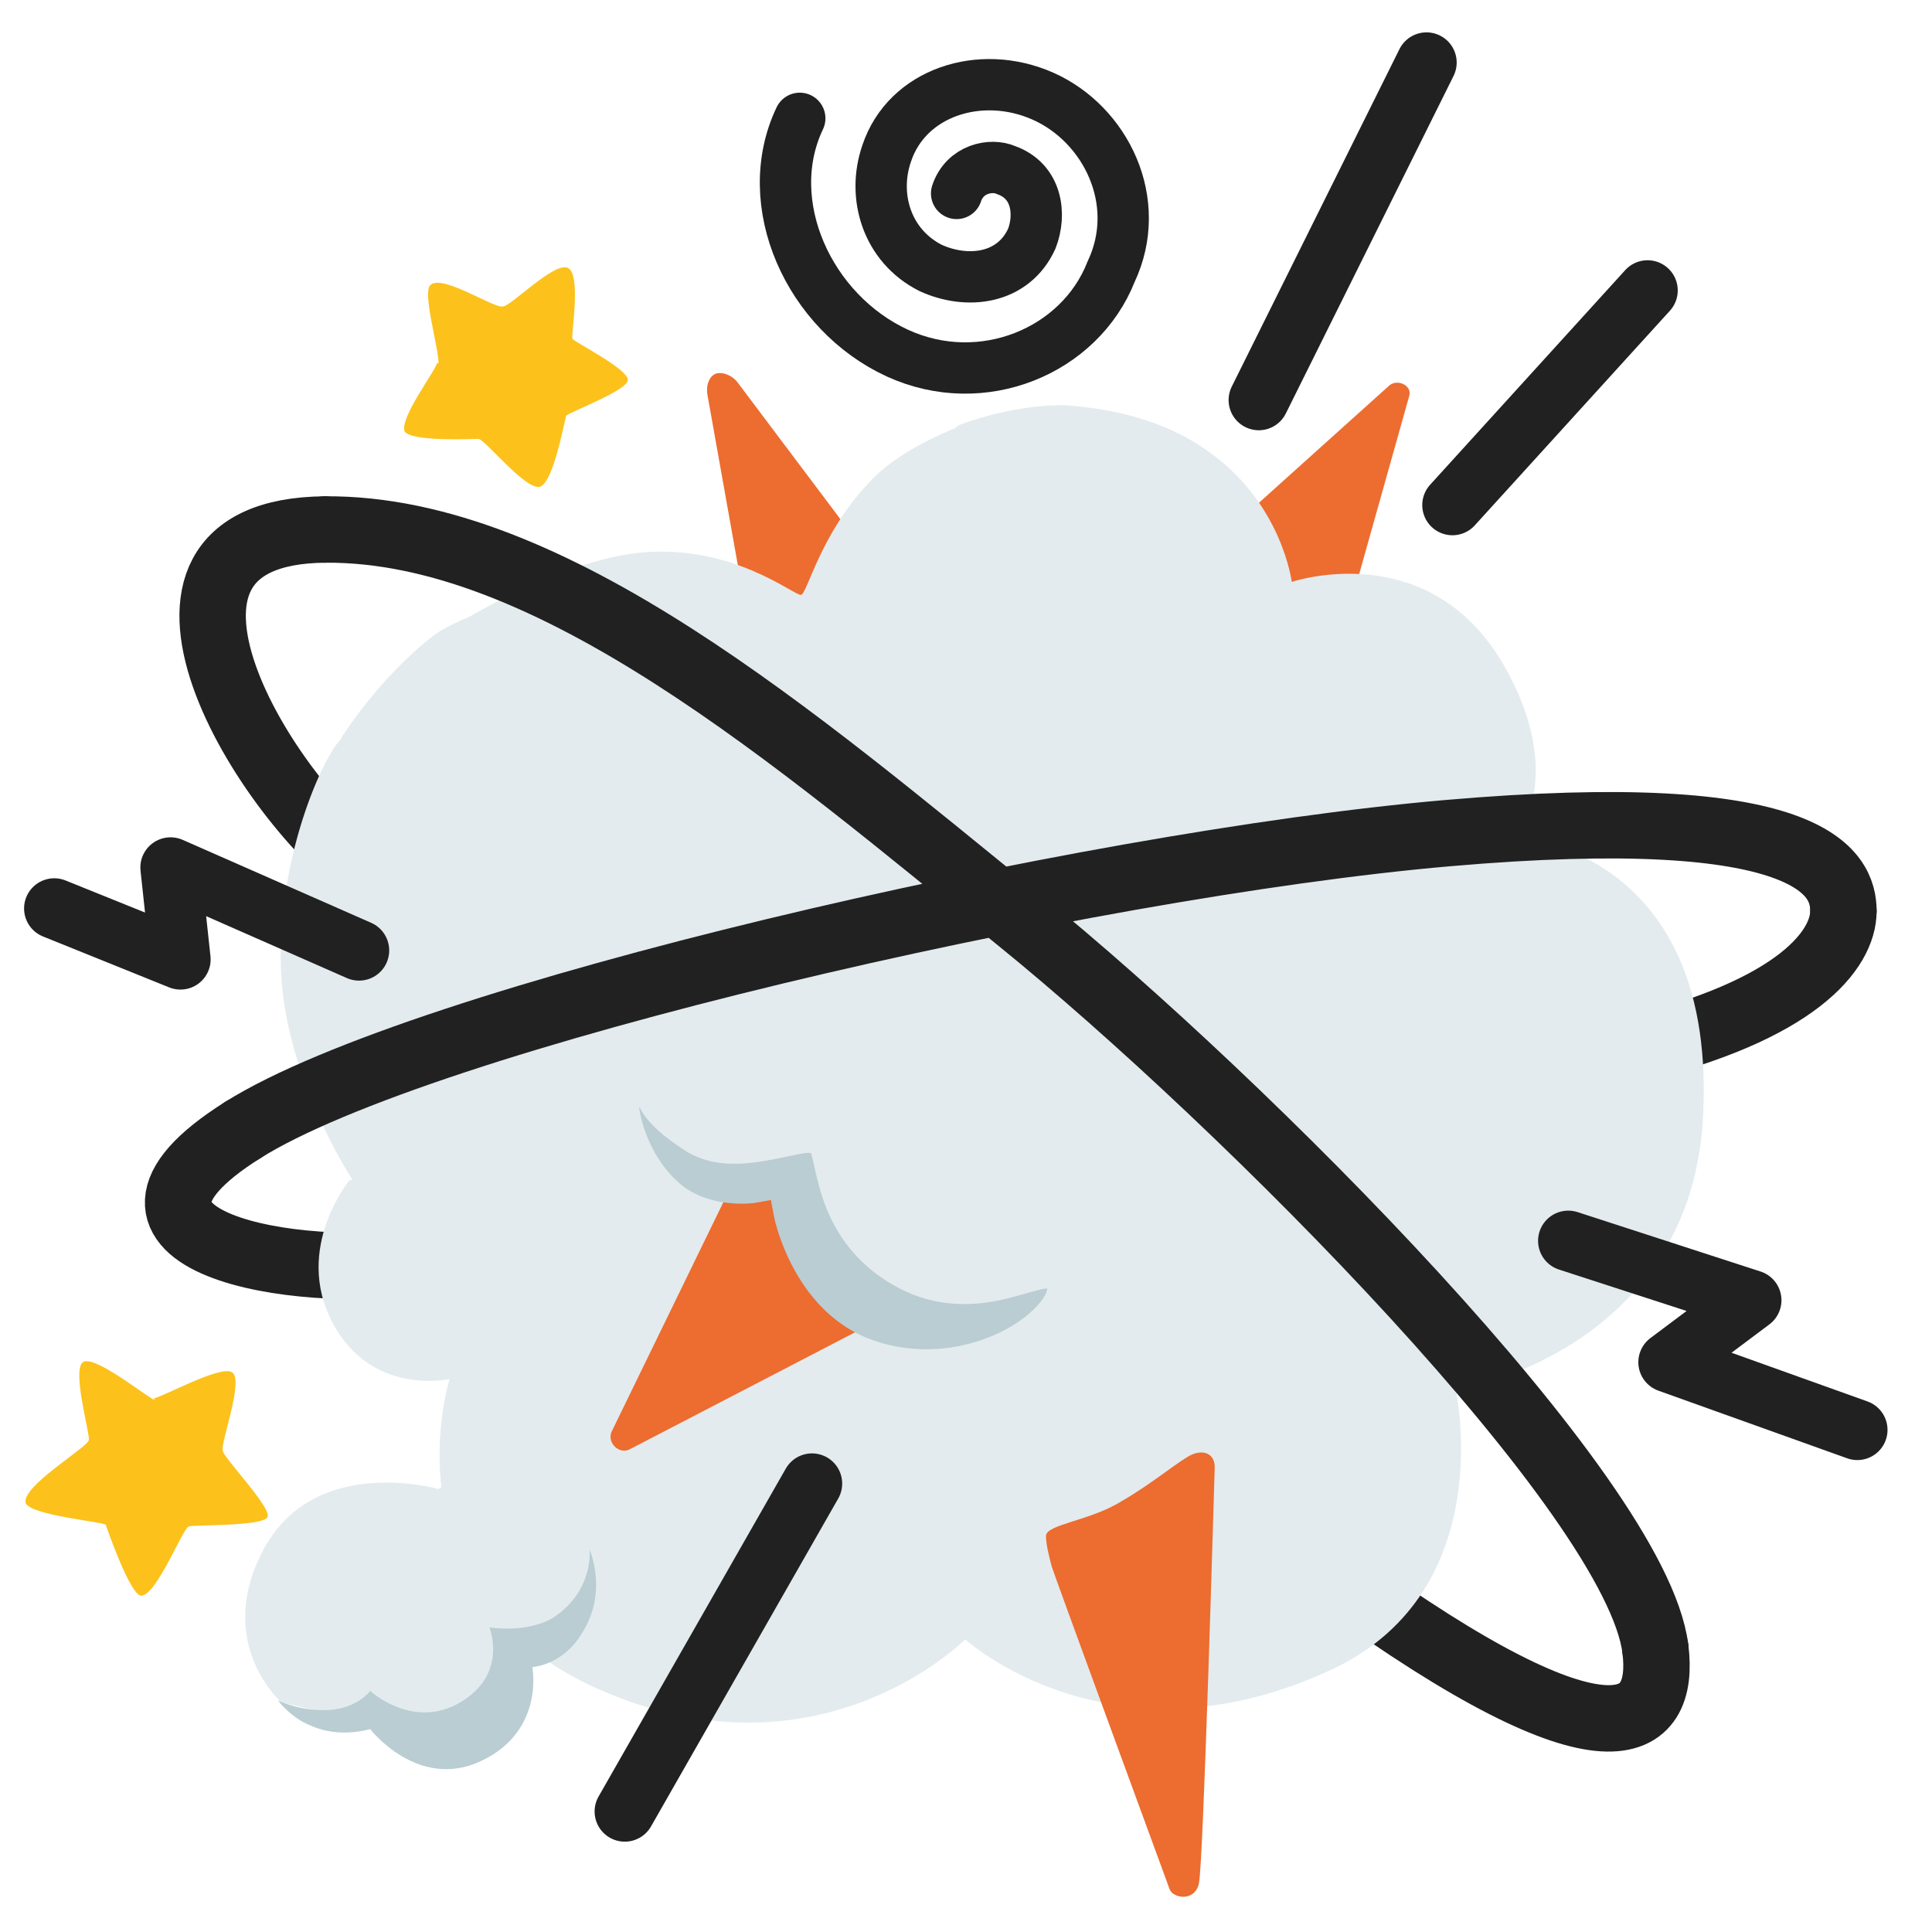
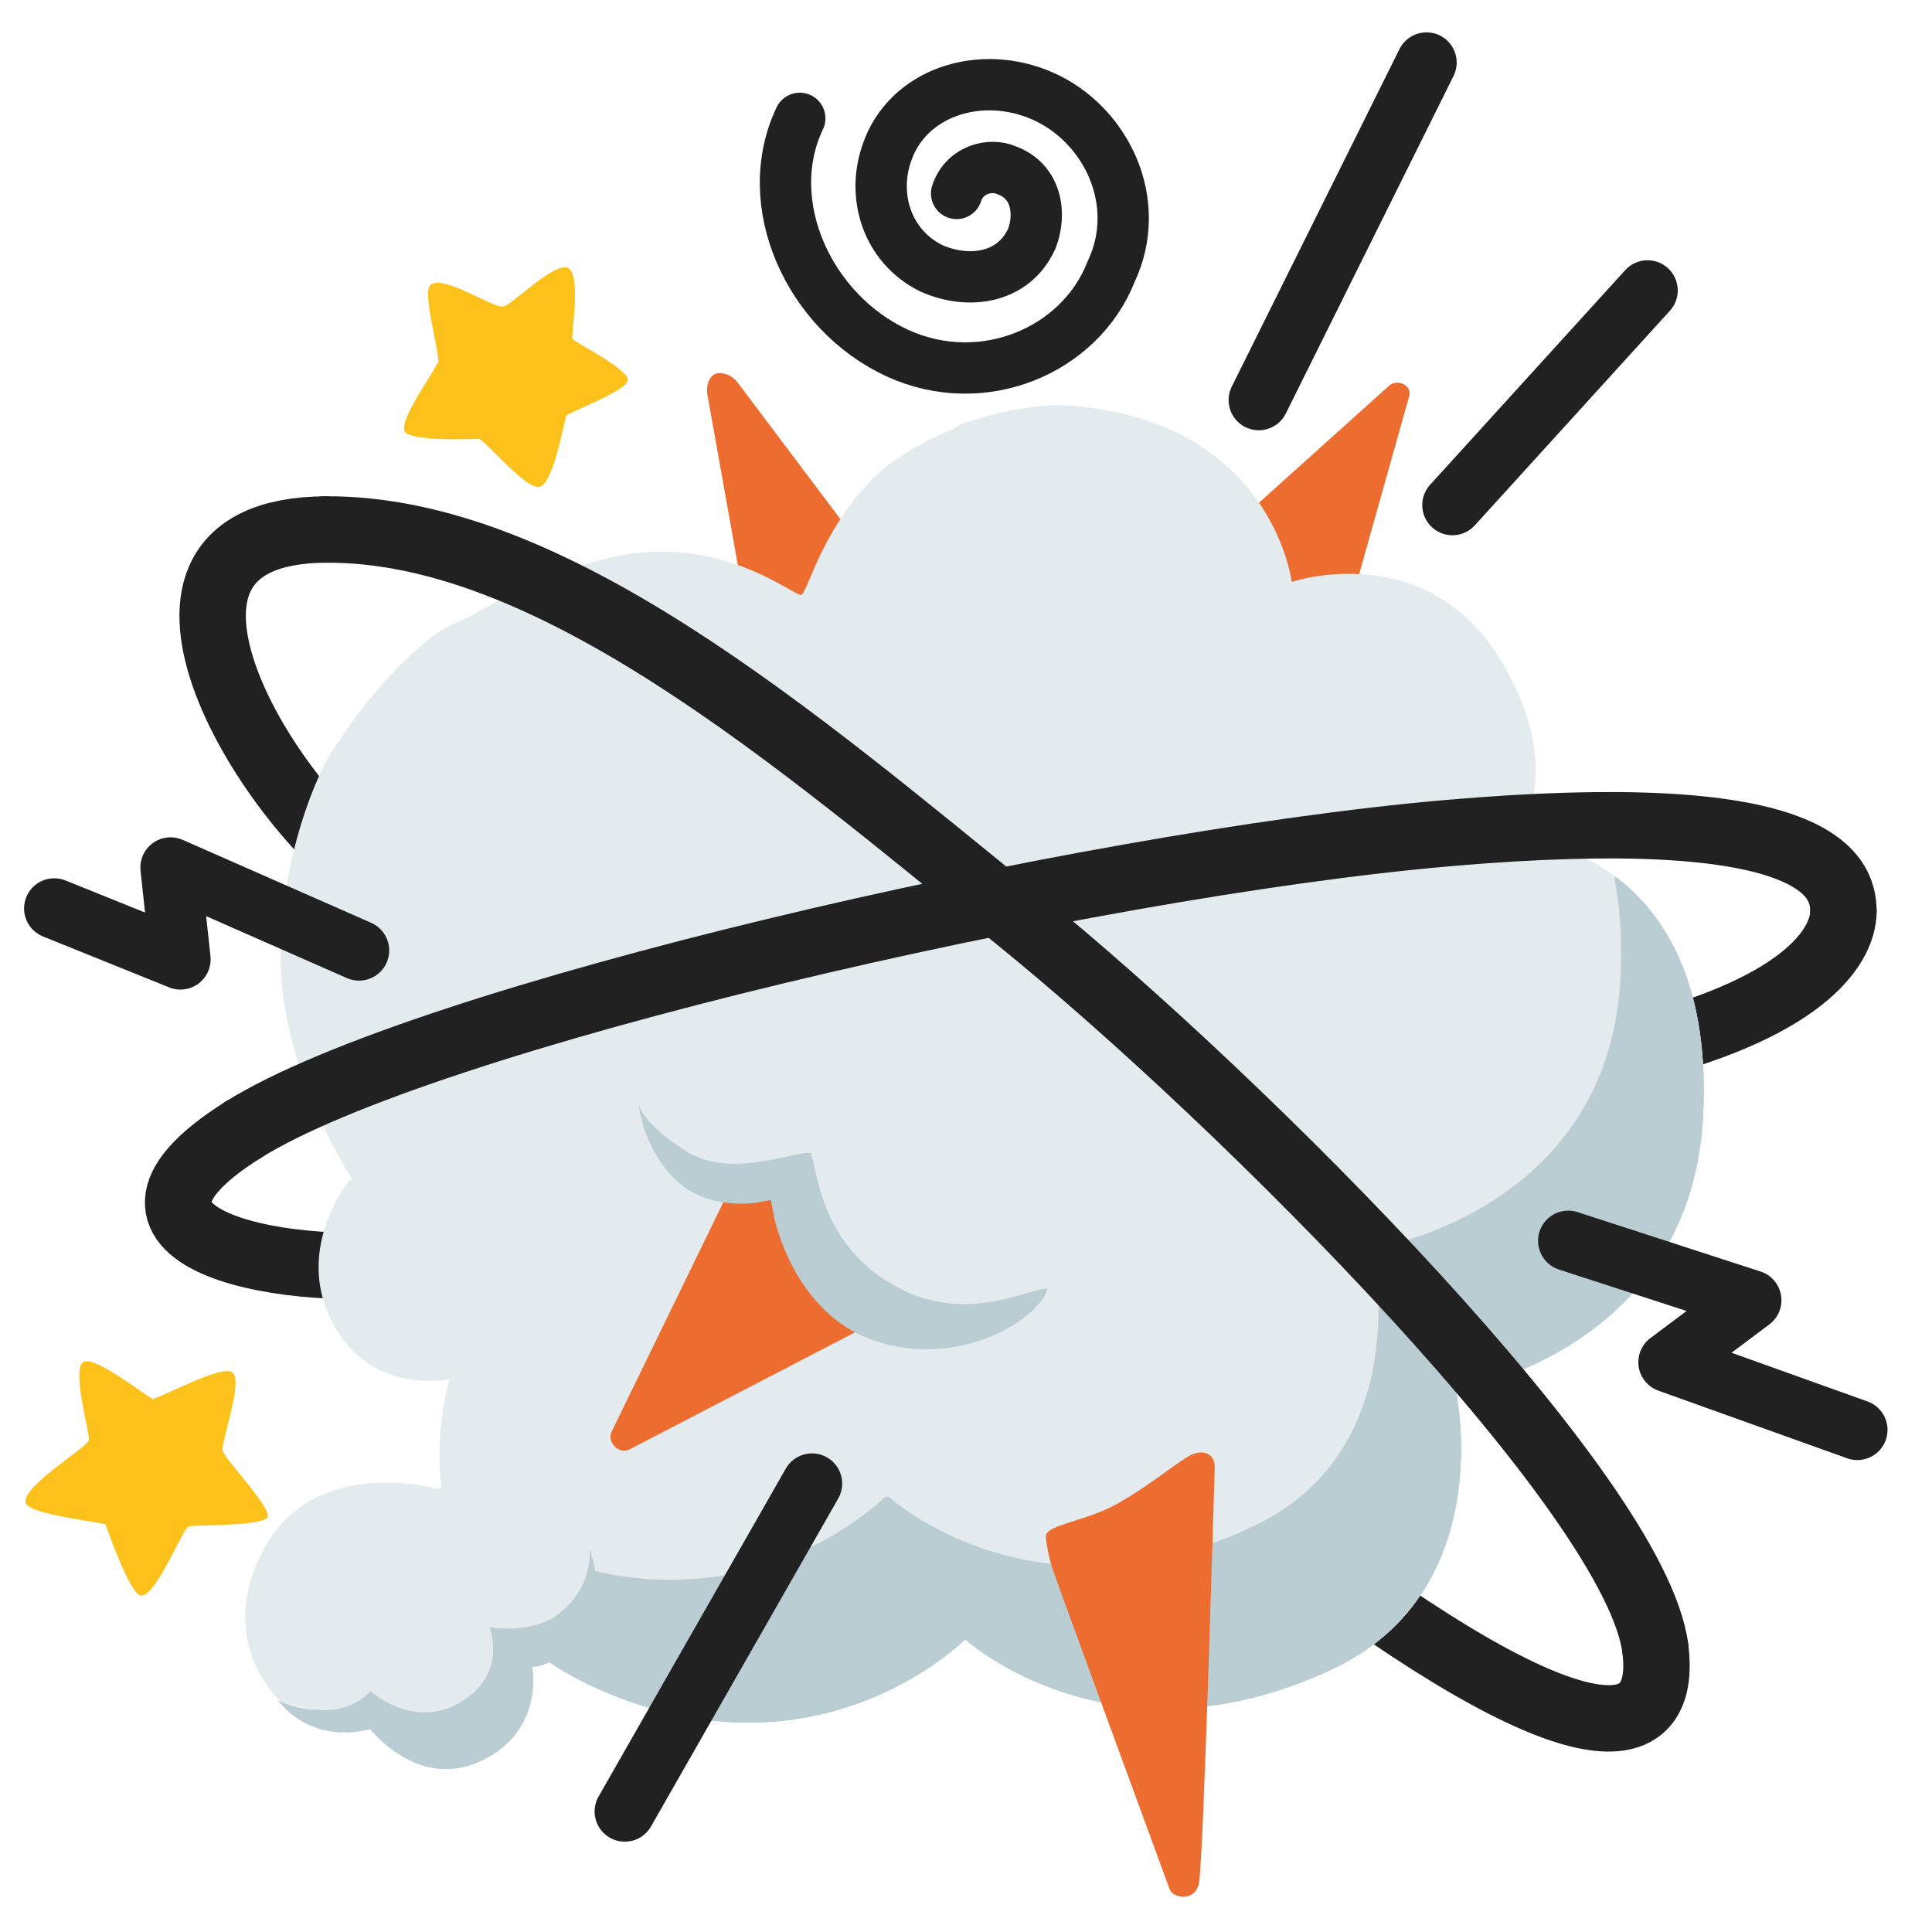
<svg xmlns="http://www.w3.org/2000/svg" version="1.1" id="Layer_1" x="0" y="0" viewBox="0 0 128 128" style="enable-background:new 0 0 128 128;" xml:space="preserve">
  <defs id="defs25">
    <clipPath clipPathUnits="userSpaceOnUse" id="clipPath42">
-       <g id="g45" transform="matrix(1.0206,0,0,1.0206,-2.0611,-1.068278)" style="stroke-width:0.98">
-         <path style="fill:#e3ebee;fill-opacity:1;stroke-width:0.98" d="m 23.22,67.42 -0.6,-10.7 2.2,-5.6 c 0,0 2.4,-3.7 5.9,-6.3 3.5,-2.5 16,-4.3 16,-4.3 l 8.4,3.2 2.7,-6.7 6.5,-5.2 c 0,0 3.7,-1.4 7.1,-1.2 3.4,0.2 8.3,2.9 8.3,2.9 l 3.7,5.3 1.5,3.7 9.5,0.9 4.3,6.1 -0.2,7.9 9.5,12.8 -7.6,13.2 -24.5,21.2 -23,2.4 -12.7,-9.4 -11.4,-16.2 -5.6,-14.1 h -0.1 c 0,0 0.1,0.1 0.1,0.1 z" id="path43" />
-         <path style="fill:#e3ebee;fill-opacity:1;stroke-width:0.98" d="m 25.52,78.52 c 0,0 -4.4,-6.4 -4.6,-13.2 -0.2,-7.7 3.4,-14.3 4.1,-14.2 0.3,0 -3,6 0.2,18.7 2.5,9.7 10.2,13.5 10.2,13.5 0,0 -2.5,14.8 16.7,20.1 22.6,6.3 31.8,-9.1 32.6,-13 0.6,-2.3 0,-4.4 3.3,-5 5.4,-1 9.5,-1.3 12.5,-9.6 4.3,-12 -6.6,-16.5 -6.6,-16.5 0,0 3.3,-5.3 0,-10.9 -3.3,-5.6 -9.5,-3.4 -10.2,-3.1 -0.7,0.3 -1.1,-0.2 -1,-1 0.1,-0.8 1,-5.6 -4.2,-9.4 -5.2,-3.8 -8.041,-4.317 -8.041,-4.317 0,0 5.776,-0.126 10.041,3.017 4.5,3.2 5.1,7.9 5.1,7.9 0,0 8.8,-2.9 13.6,5.2 4,6.8 0.8,10.6 0.8,10.6 0,0 13,0.7 11.9,17.6 -1,14.3 -15.8,16.6 -15.8,16.6 0,0 2.8,12.3 -7.8,17.2 -14.2,6.5 -23.6,-1.8 -23.6,-1.8 0,0 -9.6,9.4 -24.1,2.8 -13.1,-6.1 -8.9,-18.9 -8.9,-18.9 0,0 -5,1.1 -7.5,-3.5 -2.5,-4.6 1.1,-8.8 1.1,-8.8 z" id="path44" />
-         <path style="fill:#e3ebee;fill-opacity:1;stroke-width:0.98" d="m 29.52,45.92 c 0.2,0.3 8.5,-3.6 14.6,-3.1 7.5,0.5 10.6,3.5 11.6,3.2 0.7,-0.2 1,-5.2 4.6,-9.1 3.4,-3.9 6.518,-5.832 6.518,-5.832 0,0 -5.618,1.432 -8.318,4.332 -3.1,3.2 -3.9,6.8 -4.3,6.9 -0.4,0.1 -4.4,-3.2 -10.4,-2.6 -6,0.6 -14.5,5.9 -14.2,6.3 v 0 z" id="path45" />
-       </g>
+       <path style="fill:#e3ebee;fill-opacity:1;stroke-width:0.98" d="m 23.22,67.42 -0.6,-10.7 2.2,-5.6 c 0,0 2.4,-3.7 5.9,-6.3 3.5,-2.5 16,-4.3 16,-4.3 l 8.4,3.2 2.7,-6.7 6.5,-5.2 c 0,0 3.7,-1.4 7.1,-1.2 3.4,0.2 8.3,2.9 8.3,2.9 l 3.7,5.3 1.5,3.7 9.5,0.9 4.3,6.1 -0.2,7.9 9.5,12.8 -7.6,13.2 -24.5,21.2 -23,2.4 -12.7,-9.4 -11.4,-16.2 -5.6,-14.1 h -0.1 c 0,0 0.1,0.1 0.1,0.1 z" id="path43" transform="matrix(1.0206,0,0,1.0206,-2.0611,-1.068278)" />
+       <path style="fill:#e3ebee;fill-opacity:1;stroke-width:0.98" d="m 25.52,78.52 c 0,0 -4.4,-6.4 -4.6,-13.2 -0.2,-7.7 3.4,-14.3 4.1,-14.2 0.3,0 -3,6 0.2,18.7 2.5,9.7 10.2,13.5 10.2,13.5 0,0 -2.5,14.8 16.7,20.1 22.6,6.3 31.8,-9.1 32.6,-13 0.6,-2.3 0,-4.4 3.3,-5 5.4,-1 9.5,-1.3 12.5,-9.6 4.3,-12 -6.6,-16.5 -6.6,-16.5 0,0 3.3,-5.3 0,-10.9 -3.3,-5.6 -9.5,-3.4 -10.2,-3.1 -0.7,0.3 -1.1,-0.2 -1,-1 0.1,-0.8 1,-5.6 -4.2,-9.4 -5.2,-3.8 -8.041,-4.317 -8.041,-4.317 0,0 5.776,-0.126 10.041,3.017 4.5,3.2 5.1,7.9 5.1,7.9 0,0 8.8,-2.9 13.6,5.2 4,6.8 0.8,10.6 0.8,10.6 0,0 13,0.7 11.9,17.6 -1,14.3 -15.8,16.6 -15.8,16.6 0,0 2.8,12.3 -7.8,17.2 -14.2,6.5 -23.6,-1.8 -23.6,-1.8 0,0 -9.6,9.4 -24.1,2.8 -13.1,-6.1 -8.9,-18.9 -8.9,-18.9 0,0 -5,1.1 -7.5,-3.5 -2.5,-4.6 1.1,-8.8 1.1,-8.8 z" id="path44" transform="matrix(1.0206,0,0,1.0206,-2.0611,-1.068278)" />
+       <path style="fill:#e3ebee;fill-opacity:1;stroke-width:0.98" d="m 29.52,45.92 c 0.2,0.3 8.5,-3.6 14.6,-3.1 7.5,0.5 10.6,3.5 11.6,3.2 0.7,-0.2 1,-5.2 4.6,-9.1 3.4,-3.9 6.518,-5.832 6.518,-5.832 0,0 -5.618,1.432 -8.318,4.332 -3.1,3.2 -3.9,6.8 -4.3,6.9 -0.4,0.1 -4.4,-3.2 -10.4,-2.6 -6,0.6 -14.5,5.9 -14.2,6.3 v 0 z" id="path45" transform="matrix(1.0206,0,0,1.0206,-2.0611,-1.068278)" />
    </clipPath>
  </defs>
  <path id="path48" style="fill:none;fill-opacity:1;stroke:#212121;stroke-width:4.4;stroke-linecap:round;stroke-linejoin:miter;stroke-miterlimit:2;stroke-dasharray:none;stroke-opacity:1" d="M 27.924,83.547 C 19.888,84.841 4.233,82.333 16.079,74.871 M 122.131,60.362 c 0,2.517 -2.988,6.577 -14.142,9.23 M 24.649,57.965 C 17.662,53.164 6.55,35.206 21.535,35.081 m 88.138,74.156 c 0.673,5.375 -2.976,8.424 -20.991,-4.616" />
  <path id="path3" style="fill:#ed6c30;stroke-width:1" d="m 83.406,33.312 8.586,-7.725 c 0.543,-0.542 1.576,-0.065 1.376,0.637 L 89.358,40.493 84.314,40.29 Z M 49.297,39.763 46.859,26.097 c -0.086,-0.615 0.15,-1.171 0.545,-1.331 0.396,-0.16 1.054,0.061 1.433,0.531 l 7.965,10.592 -1.348,6.043 z" />
  <g id="g48" transform="matrix(1.014325,0,0,1.014325,-0.9614826,-1.800214)" style="stroke-width:0.986">
    <g id="g27" transform="matrix(1.0206,0,0,1.056086,-2.0611,-4.065038)" style="stroke-width:0.95">
      <path style="fill:#e3ebee;fill-opacity:1;stroke-width:0.95" d="m 23.22,67.42 -0.6,-10.7 2.2,-5.6 c 0,0 2.4,-3.7 5.9,-6.3 3.5,-2.5 16,-4.3 16,-4.3 l 8.4,3.2 2.7,-6.7 6.5,-5.2 c 0,0 3.7,-1.4 7.1,-1.2 3.4,0.2 8.3,2.9 8.3,2.9 l 3.7,5.3 1.5,3.7 9.5,0.9 4.3,6.1 -0.2,7.9 9.5,12.8 -7.6,13.2 -24.5,21.2 -23,2.4 -12.7,-9.4 -11.4,-16.2 -5.6,-14.1 h -0.1 c 0,0 0.1,0.1 0.1,0.1 z" id="path4" />
      <path style="fill:#e3ebee;fill-opacity:1;stroke-width:0.95" d="m 25.52,78.52 c 0,0 -4.4,-6.4 -4.6,-13.2 -0.2,-7.7 3.4,-14.3 4.1,-14.2 0.3,0 -3,6 0.2,18.7 2.5,9.7 10.2,13.5 10.2,13.5 0,0 -2.5,14.8 16.7,20.1 22.6,6.3 31.8,-9.1 32.6,-13 0.6,-2.3 0,-4.4 3.3,-5 5.4,-1 9.5,-1.3 12.5,-9.6 4.3,-12 -6.6,-16.5 -6.6,-16.5 0,0 3.3,-5.3 0,-10.9 -3.3,-5.6 -9.5,-3.4 -10.2,-3.1 -0.7,0.3 -1.1,-0.2 -1,-1 0.1,-0.8 1,-5.6 -4.2,-9.4 -5.2,-3.8 -8.041,-4.317 -8.041,-4.317 0,0 5.776,-0.126 10.041,3.017 4.5,3.2 5.1,7.9 5.1,7.9 0,0 8.8,-2.9 13.6,5.2 4,6.8 0.8,10.6 0.8,10.6 0,0 13,0.7 11.9,17.6 -1,14.3 -15.8,16.6 -15.8,16.6 0,0 2.8,12.3 -7.8,17.2 -14.2,6.5 -23.6,-1.8 -23.6,-1.8 0,0 -9.6,9.4 -24.1,2.8 -13.1,-6.1 -8.9,-18.9 -8.9,-18.9 0,0 -5,1.1 -7.5,-3.5 -2.5,-4.6 1.1,-8.8 1.1,-8.8 z" id="path5" />
      <path style="fill:#e3ebee;fill-opacity:1;stroke-width:0.95" d="m 29.52,45.92 c 0.2,0.3 8.5,-3.6 14.6,-3.1 7.5,0.5 10.6,3.5 11.6,3.2 0.7,-0.2 1,-5.2 4.6,-9.1 3.4,-3.9 6.518,-5.832 6.518,-5.832 0,0 -5.618,1.432 -8.318,4.332 -3.1,3.2 -3.9,6.8 -4.3,6.9 -0.4,0.1 -4.4,-3.2 -10.4,-2.6 -6,0.6 -14.5,5.9 -14.2,6.3 v 0 z" id="path6" />
    </g>
    <path id="path30" clip-path="url(#clipPath42)" style="fill:#b9cdd2;fill-opacity:1;stroke:#b9cdd2;stroke-width:0.582;stroke-linecap:round;stroke-linejoin:round;stroke-dasharray:none;stroke-opacity:1" d="m 106.709,60.092 c 0.368,1.87 0.514,4.047 0.349,6.58 -1.021,14.595 -16.126,16.942 -16.126,16.942 0,0 2.859,12.553 -7.959,17.554 -14.493,6.634 -24.086,-1.836 -24.086,-1.836 0,0 -9.799,9.592 -24.598,2.856 -1.735,-0.808 -3.171,-1.731 -4.359,-2.725 0.717,3.929 3.071,8.472 9.466,11.45 14.799,6.736 24.598,-2.858 24.598,-2.858 0,0 9.593,8.472 24.086,1.838 10.818,-5.001 7.959,-17.556 7.959,-17.556 0,0 15.106,-2.347 16.126,-16.942 0.55,-8.447 -2.351,-12.929 -5.456,-15.303 z" transform="matrix(1,0,0,1.03477,0,-2.959616)" />
  </g>
  <g id="g53">
    <path style="fill:#e3ebee;fill-opacity:1;stroke-width:1" d="m 18.524,112.767 4.107,0.948 8.003,0.842 8.635,-8.635 v -2.949 c 0,-2.001 -1.896,-5.265 -5.16,-5.581 -3.159,-0.421 -5.055,1.264 -5.055,1.264 0,0 -8.003,-2.317 -11.478,3.791 -3.475,6.213 0.948,10.215 0.948,10.215 z" id="path7" />
    <path style="fill:#b9cdd2;fill-opacity:1;stroke-width:1" d="m 20.63,114.346 c -1.369,-0.527 -2.211,-1.685 -2.211,-1.685 0,0 1.474,0.737 3.37,0.632 1.896,-0.105 2.738,-1.264 2.738,-1.264 0,0 2.843,2.633 6.002,0.737 3.159,-1.896 1.896,-4.949 1.896,-4.949 0,0 2.422,0.421 4.212,-0.632 2.738,-1.79 2.422,-4.528 2.422,-4.528 0,0 1.264,2.843 -0.527,5.581 -1.264,2.106 -3.265,2.211 -3.265,2.211 0,0 0.842,4.212 -3.37,6.213 -4.212,2.001 -7.371,-2.106 -7.371,-2.106 0,0 -2.001,0.632 -3.896,-0.211 h 0.105 c 0,0 -0.105,0 -0.105,0 z" id="path8" />
  </g>
  <g id="g54">
    <path style="fill:#ed6c30;stroke-width:1" d="m 48.28,78.919 -7.764,15.942 c -0.311,0.725 0.518,1.553 1.242,1.139 l 18.945,-9.835 c -3.801,1.776 -6.734,-4.269 -9.835,-8.799 l -2.485,1.553 z" id="path9" />
    <g id="path13" style="opacity:1;stroke-width:0.966" transform="matrix(1.03522,0,0,1.03522,-3.052108,-2.883796)">
      <path id="path26" style="baseline-shift:baseline;display:inline;overflow:visible;vector-effect:none;fill:#b9cdd2;stroke-width:0.966;enable-background:accumulate;stop-color:#000000;stop-opacity:1" d="m 43.899,73.68 c -0.102,-0.203 0.011,0.37 0.07,0.614 0.362,1.496 1.205,3.232 2.693,4.409 1.963,1.464 4.572,1.069 4.572,1.069 l 1.051,-0.186 0.209,1.106 c 0,0 1.128,5.736 5.912,7.712 h 0.002 0.002 c 3.358,1.343 6.749,0.659 9.01,-0.591 1.131,-0.625 1.96,-1.408 2.32,-1.984 0.176,-0.282 0.227,-0.493 0.232,-0.581 -0.084,0.004 -0.177,0.005 -0.369,0.048 -0.504,0.11 -1.279,0.37 -2.203,0.595 -1.846,0.45 -4.397,0.721 -7.088,-0.761 -2.812,-1.519 -4.103,-3.813 -4.723,-5.692 -0.31,-0.94 -0.473,-1.785 -0.609,-2.371 -0.078,-0.333 -0.128,-0.457 -0.121,-0.486 -0.091,-0.012 -0.227,-0.026 -0.42,0.004 -0.501,0.078 -1.216,0.249 -2.018,0.401 -1.602,0.303 -3.622,0.585 -5.426,-0.438 l -0.023,-0.012 -0.023,-0.014 c -1.535,-0.975 -2.576,-1.89 -3.051,-2.84 z m 10.941,2.761 c 0.023,0.019 0.035,0.03 0.041,0.037 v -0.002 -0.002 -0.002 l -0.018,-0.014 z m 0.045,0.048 v 0.002 0.002 0.002 0.002 0.002 l 0.002,0.002 c 8.63e-4,0.001 0.003,0.003 0.004,0.004 h 0.002 v -0.002 c -0.001,-0.003 -0.003,-0.009 -0.006,-0.014 z" />
    </g>
  </g>
  <g id="g55">
    <path style="fill:#fcc21b;stroke-width:1" d="m 29.043,24.075 c 0.102,-0.714 -1.123,-4.797 -0.51,-5.205 0.816,-0.714 4.287,1.633 4.797,1.429 0.51,0 3.368,-2.96 4.287,-2.551 0.919,0.408 0.204,4.491 0.306,4.695 0.102,0.204 3.776,2.041 3.674,2.756 -0.102,0.714 -3.98,2.143 -4.082,2.347 -0.102,0.204 -0.816,4.389 -1.735,4.695 -0.919,0.306 -3.674,-3.164 -4.082,-3.164 -0.408,0 -4.491,0.204 -4.899,-0.51 -0.306,-0.919 2.041,-3.98 2.143,-4.491 z" id="path15" />
    <path style="fill:#fcc21b;stroke-width:1" d="m 10.273,92.755 c -0.306,0 -3.776,-2.858 -4.695,-2.551 -0.919,0.306 0.408,4.797 0.306,5.205 -0.102,0.51 -4.491,3.062 -4.184,4.184 0.408,0.816 5.103,1.225 5.307,1.429 0.102,0.306 1.633,4.695 2.347,4.695 1.021,0 2.756,-4.491 3.164,-4.593 0.408,-0.102 4.899,0 5.205,-0.612 0.306,-0.612 -2.96,-3.98 -2.96,-4.389 -0.204,-0.408 1.429,-4.695 0.612,-5.205 -0.714,-0.51 -4.593,1.633 -5.205,1.735 v 0 z" id="path16" />
  </g>
  <path style="fill:#ed6c30;stroke-width:1" d="m 69.672,103.762 c 0.104,0.401 7.605,20.813 7.819,21.405 0.214,0.592 1.631,0.859 1.935,-0.355 0.304,-1.213 1.016,-26.603 1.051,-27.557 0.036,-0.954 -0.752,-1.23 -1.529,-0.877 -0.777,0.353 -2.692,1.967 -4.597,3.053 -2.072,1.327 -5.062,1.55 -5.053,2.339 0.006,0.588 0.227,1.423 0.375,1.992 z" id="path19" />
  <path style="fill:none;stroke:#212121;stroke-width:3.4;stroke-linecap:round;stroke-miterlimit:10;stroke-dasharray:none;stroke-opacity:1" d="m 63.378,12.816 c 0.542,-1.642 2.298,-1.984 3.277,-1.547 2.075,0.735 2.319,2.94 1.709,4.532 -1.22,2.695 -4.25,3.062 -6.691,1.96 -2.929,-1.47 -3.905,-4.777 -2.929,-7.594 1.342,-4.042 6.202,-5.634 10.352,-3.797 4.149,1.837 6.712,6.982 4.516,11.636 -2.075,5.267 -8.543,7.961 -14.157,5.389 -5.858,-2.695 -9.153,-9.921 -6.468,-15.555" id="path25" />
  <path id="path47-4" style="fill:none;fill-opacity:1;stroke:#212121;stroke-width:4;stroke-linecap:round;stroke-linejoin:round;stroke-miterlimit:2;stroke-dasharray:none;stroke-opacity:1" d="m 123.053,94.733 -12.509,-4.482 5.482,-4.107 -12.125,-3.936 M 3.595,60.188 l 8.36,3.374 -0.656,-6.088 12.487,5.495 M 41.394,120.015 53.797,98.291 M 96.228,33.462 109.155,19.242 M 83.398,26.505 94.509,4.144" />
  <path id="path49" style="fill:none;fill-opacity:1;stroke:#212121;stroke-width:4.4;stroke-linecap:round;stroke-linejoin:miter;stroke-miterlimit:2;stroke-dasharray:none;stroke-opacity:1" d="M 16.079,74.871 C 27.924,67.408 71.622,57.312 95.867,55.201 120.111,53.089 122.131,57.845 122.131,60.362 M 21.535,35.081 C 36.519,34.956 52.766,48.965 67.582,60.991 82.398,73.017 108.399,99.076 109.672,109.237" />
</svg>
